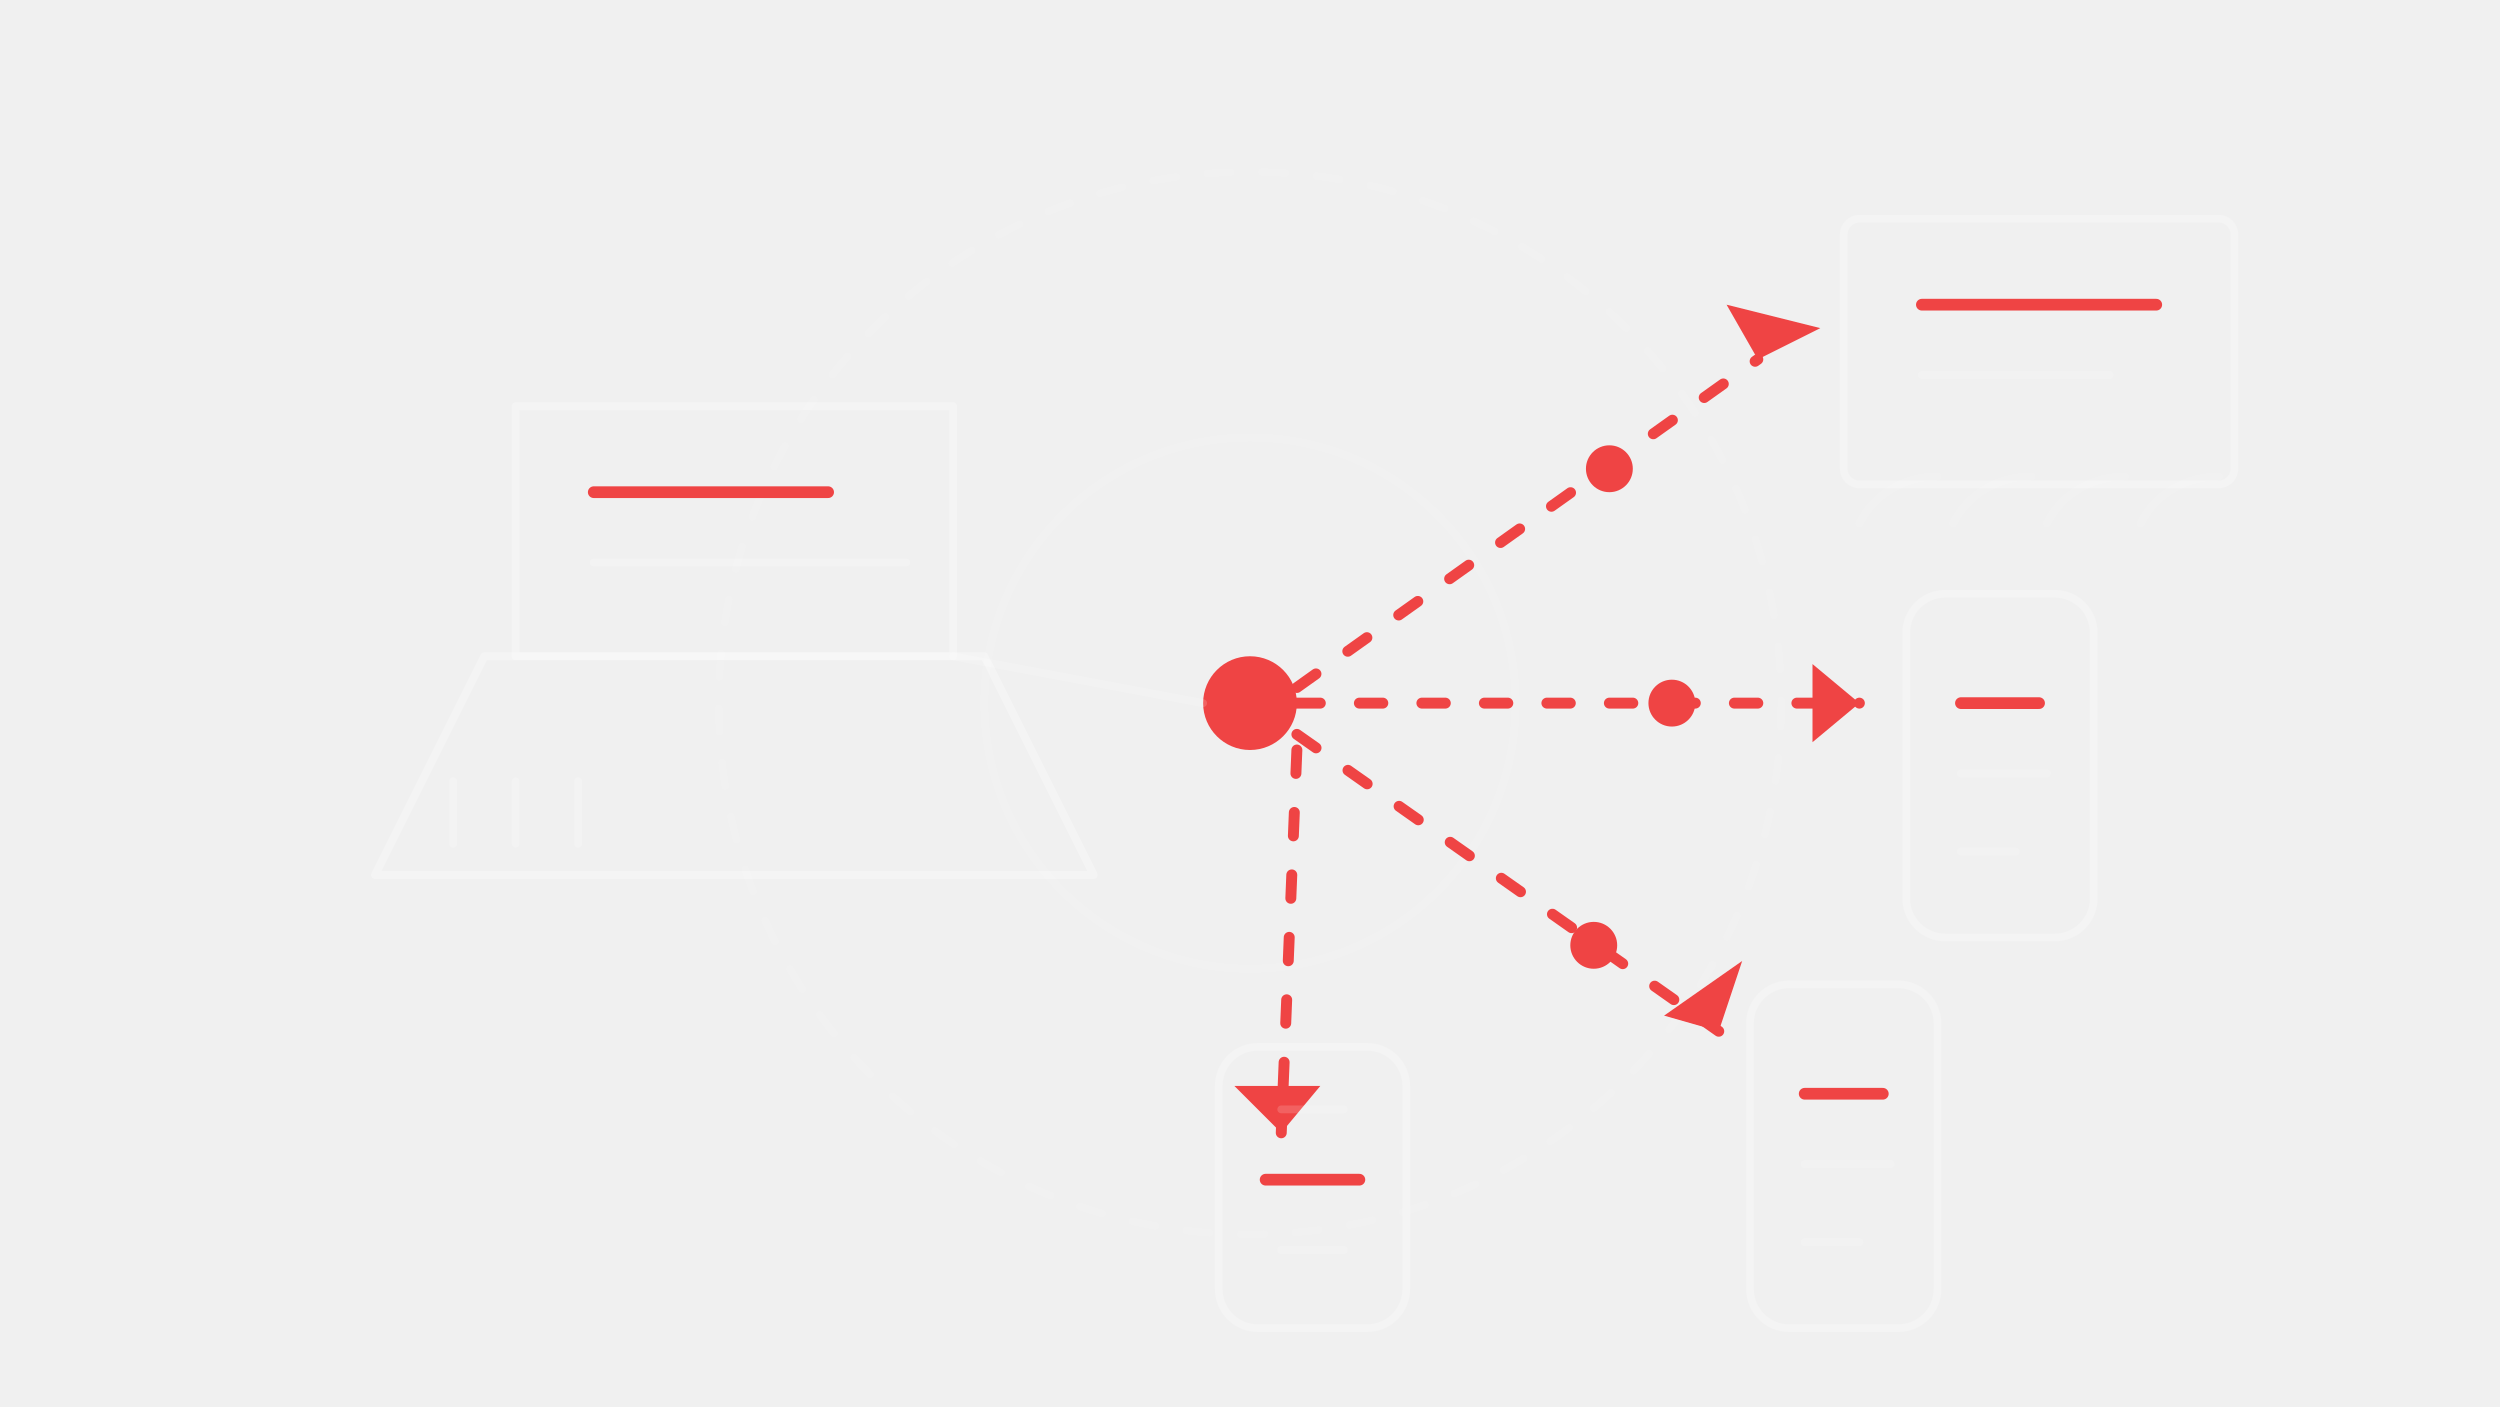
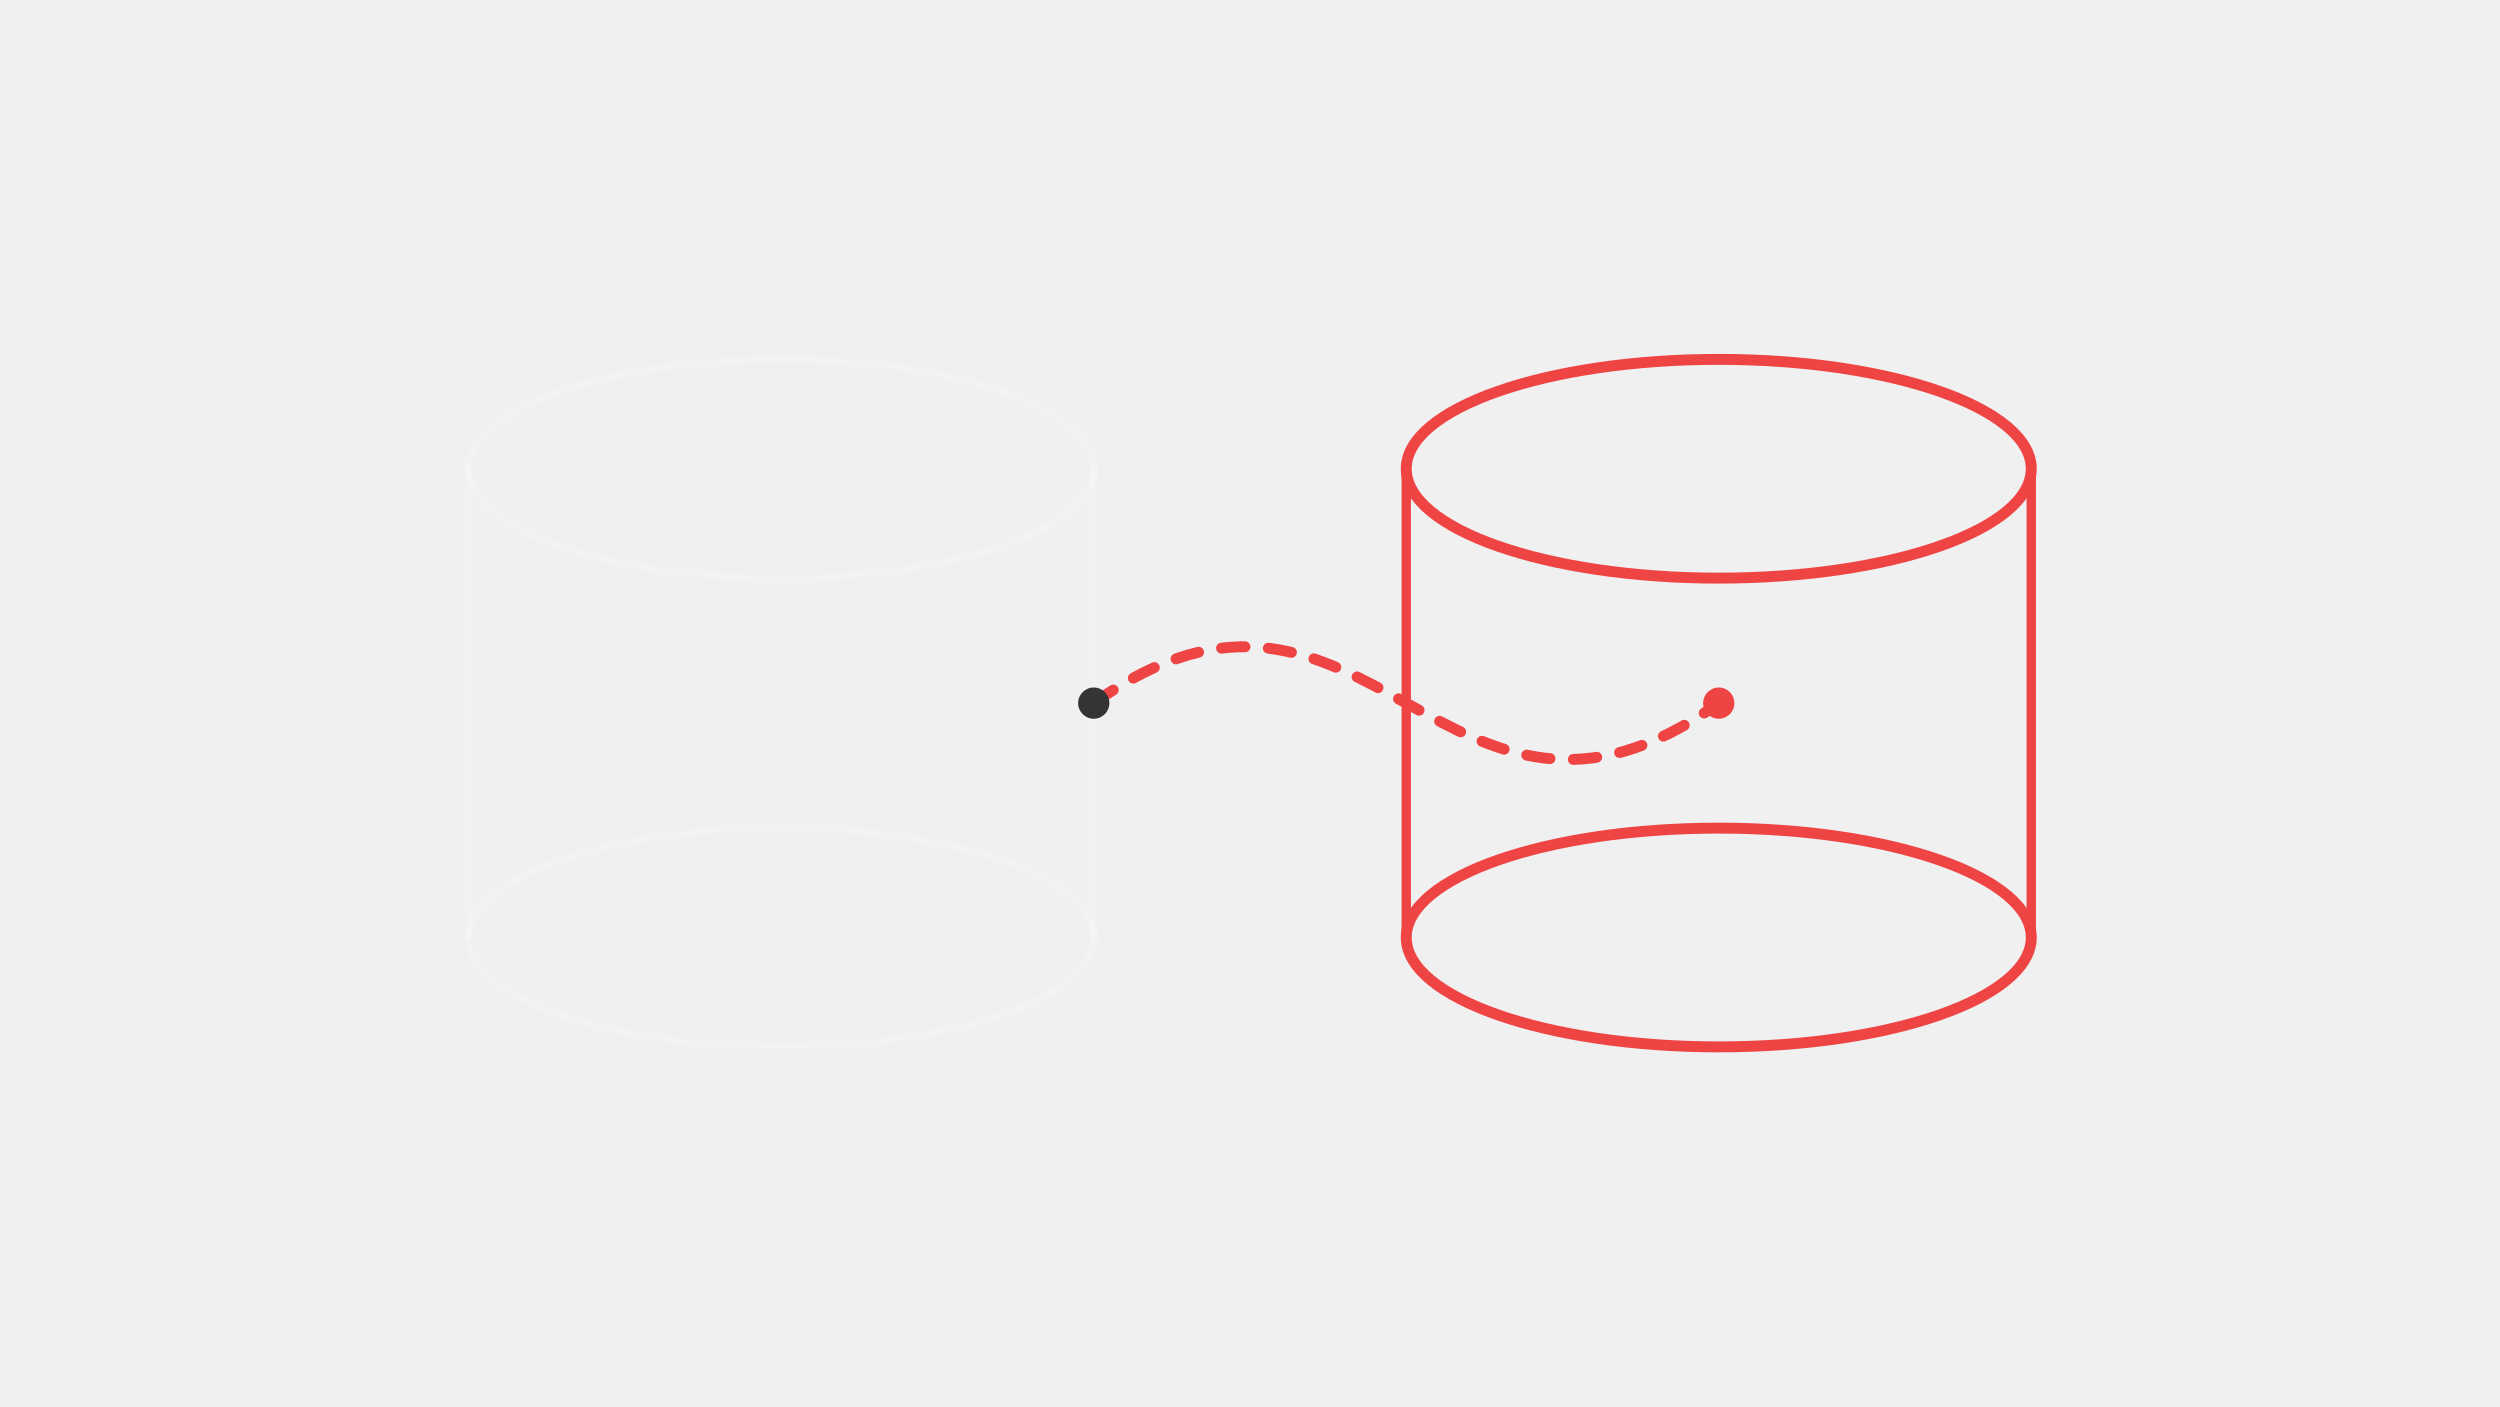
<svg xmlns="http://www.w3.org/2000/svg" width="320" height="180" viewBox="0 0 320 180" fill="none">
-   <g stroke-linecap="round" stroke-linejoin="round">
-     <circle cx="160" cy="90" r="34" stroke="white" stroke-opacity="0.08" />
-     <circle cx="160" cy="90" r="68" stroke="white" stroke-opacity="0.05" stroke-dasharray="3 4" />
-     <circle cx="160" cy="90" r="6" fill="#EF4444" />
-     <path d="M62 84H126L140 112H48L62 84Z" stroke="white" stroke-opacity="0.28" />
-     <path d="M66 52H122V84H66V52Z" stroke="white" stroke-opacity="0.28" />
-     <path d="M76 63H106" stroke="#EF4444" stroke-width="1.5" />
-     <path d="M76 72H116" stroke="white" stroke-opacity="0.18" />
-     <path d="M58 100V108M66 100V108M74 100V108" stroke="white" stroke-opacity="0.18" />
-     <path d="M122 84L154 90" stroke="white" stroke-opacity="0.16" />
-     <path d="M166 88L225 46" stroke="#EF4444" stroke-width="1.4" stroke-dasharray="3 5" />
-     <path d="M166 90H238" stroke="#EF4444" stroke-width="1.4" stroke-dasharray="3 5" />
-     <path d="M166 94L220 132" stroke="#EF4444" stroke-width="1.4" stroke-dasharray="3 5" />
-     <path d="M166 96L164 145" stroke="#EF4444" stroke-width="1.4" stroke-dasharray="3 5" />
-     <circle cx="206" cy="60" r="3" fill="#EF4444" />
-     <circle cx="214" cy="90" r="3" fill="#EF4444" />
-     <circle cx="204" cy="121" r="3" fill="#EF4444" />
-     <path d="M225 46L221 39L233 42L225 46Z" fill="#EF4444" />
-     <path d="M238 90L232 85V95L238 90Z" fill="#EF4444" />
-     <path d="M220 132L213 130L223 123L220 132Z" fill="#EF4444" />
-     <path d="M164 145L158 139L169 139L164 145Z" fill="#EF4444" />
-     <rect x="236" y="28" width="50" height="34" rx="2" stroke="white" stroke-opacity="0.24" />
-     <path d="M246 39H276" stroke="#EF4444" stroke-width="1.5" />
-     <path d="M246 48H270" stroke="white" stroke-opacity="0.16" />
-     <path d="M238 67C240 63 244 61 248 61M250 67C252 63 256 61 260 61M262 67C264 63 268 61 272 61M274 67C276 63 280 61 284 61" stroke="white" stroke-opacity="0.08" />
-     <rect x="244" y="76" width="24" height="44" rx="5" stroke="white" stroke-opacity="0.24" />
-     <path d="M251 90H261" stroke="#EF4444" stroke-width="1.5" />
-     <path d="M251 99H262M251 109H258" stroke="white" stroke-opacity="0.16" />
-     <rect x="224" y="126" width="24" height="44" rx="5" stroke="white" stroke-opacity="0.24" />
-     <path d="M231 140H241" stroke="#EF4444" stroke-width="1.5" />
-     <path d="M231 149H242M231 159H238" stroke="white" stroke-opacity="0.16" />
-     <rect x="156" y="134" width="24" height="36" rx="5" stroke="white" stroke-opacity="0.24" />
-     <path d="M162 151H174" stroke="#EF4444" stroke-width="1.5" />
-     <path d="M164 142H172M164 160H172" stroke="white" stroke-opacity="0.16" />
-   </g>
+   <path d="M100 74C122.091 74 140 67.732 140 60C140 52.268 122.091 46 100 46C77.909 46 60 52.268 60 60C60 67.732 77.909 74 100 74Z" stroke="white" stroke-opacity="0.12" stroke-linecap="round" stroke-linejoin="round" />
+   <path d="M60 60V120" stroke="white" stroke-opacity="0.12" stroke-linecap="round" stroke-linejoin="round" />
+   <path d="M140 60V120" stroke="white" stroke-opacity="0.12" stroke-linecap="round" stroke-linejoin="round" />
+   <path d="M100 134C122.091 134 140 127.732 140 120C140 112.268 122.091 106 100 106C77.909 106 60 112.268 60 120C60 127.732 77.909 134 100 134Z" stroke="white" stroke-opacity="0.12" stroke-linecap="round" stroke-linejoin="round" />
+   <path d="M220 74C242.091 74 260 67.732 260 60C260 52.268 242.091 46 220 46C197.909 46 180 52.268 180 60C180 67.732 197.909 74 220 74Z" stroke="#EF4444" stroke-width="1.4" stroke-linecap="round" stroke-linejoin="round" />
+   <path d="M180 60V120" stroke="#EF4444" stroke-width="1.2" stroke-linecap="round" stroke-linejoin="round" />
+   <path d="M260 60V120" stroke="#EF4444" stroke-width="1.2" stroke-linecap="round" stroke-linejoin="round" />
+   <path d="M220 134C242.091 134 260 127.732 260 120C260 112.268 242.091 106 220 106C197.909 106 180 112.268 180 120C180 127.732 197.909 134 220 134Z" stroke="#EF4444" stroke-width="1.4" stroke-linecap="round" stroke-linejoin="round" />
+   <path d="M140 90C175 65 185 115 220 90" stroke="#EF4444" stroke-width="1.4" stroke-linecap="round" stroke-linejoin="round" stroke-dasharray="3 3" />
+   <path d="M140 92C141.105 92 142 91.105 142 90C142 88.895 141.105 88 140 88C138.895 88 138 88.895 138 90C138 91.105 138.895 92 140 92Z" fill="#343434" />
+   <path d="M220 92C221.105 92 222 91.105 222 90C222 88.895 221.105 88 220 88C218.895 88 218 88.895 218 90C218 91.105 218.895 92 220 92Z" fill="#EF4444" />
</svg>
